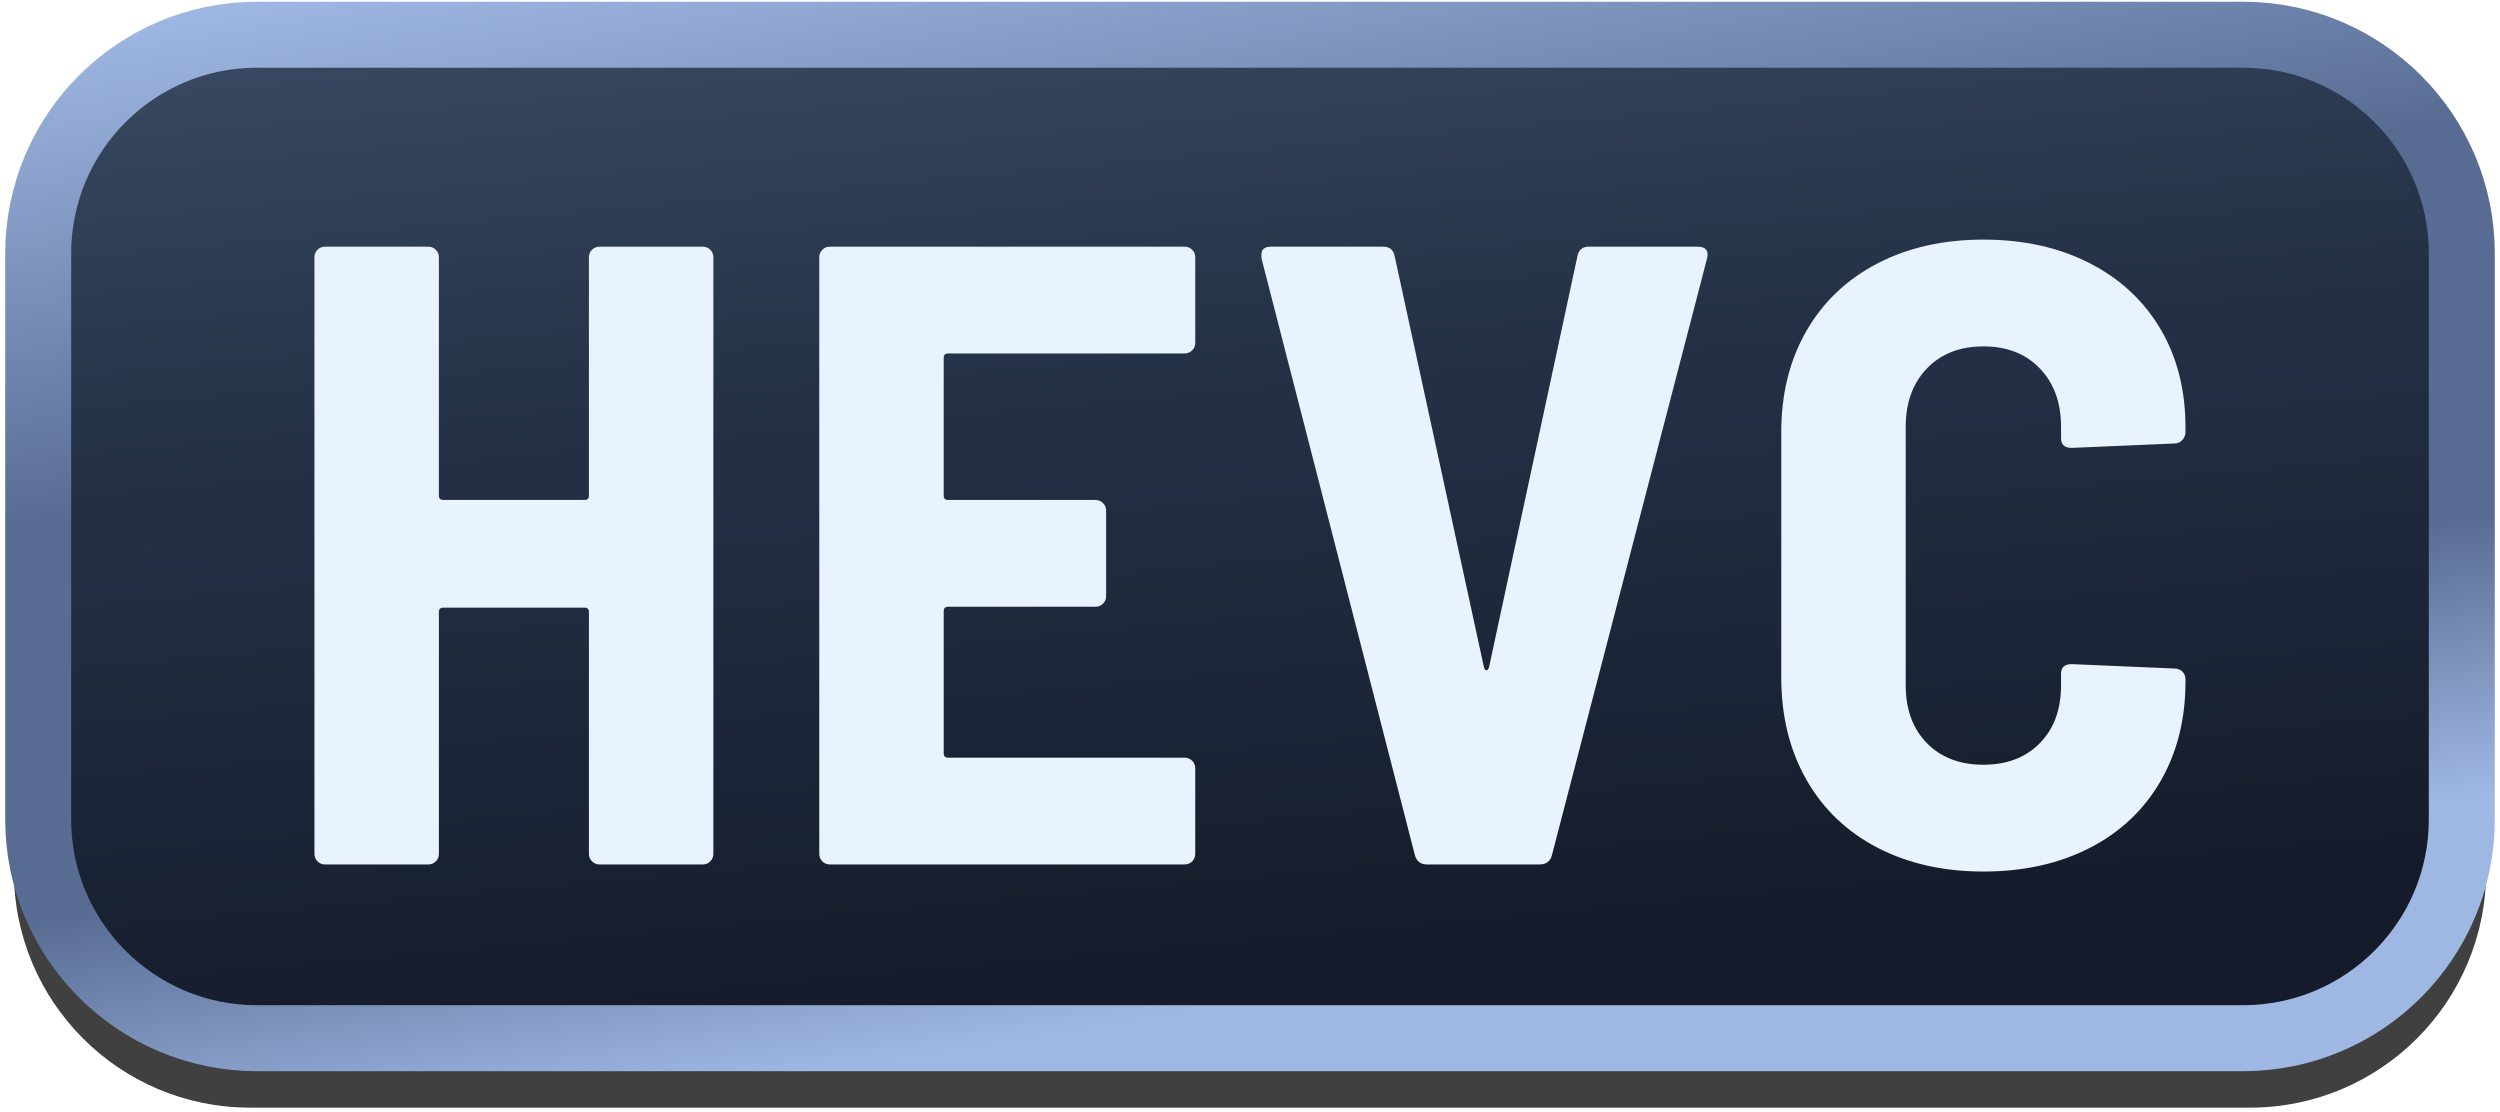
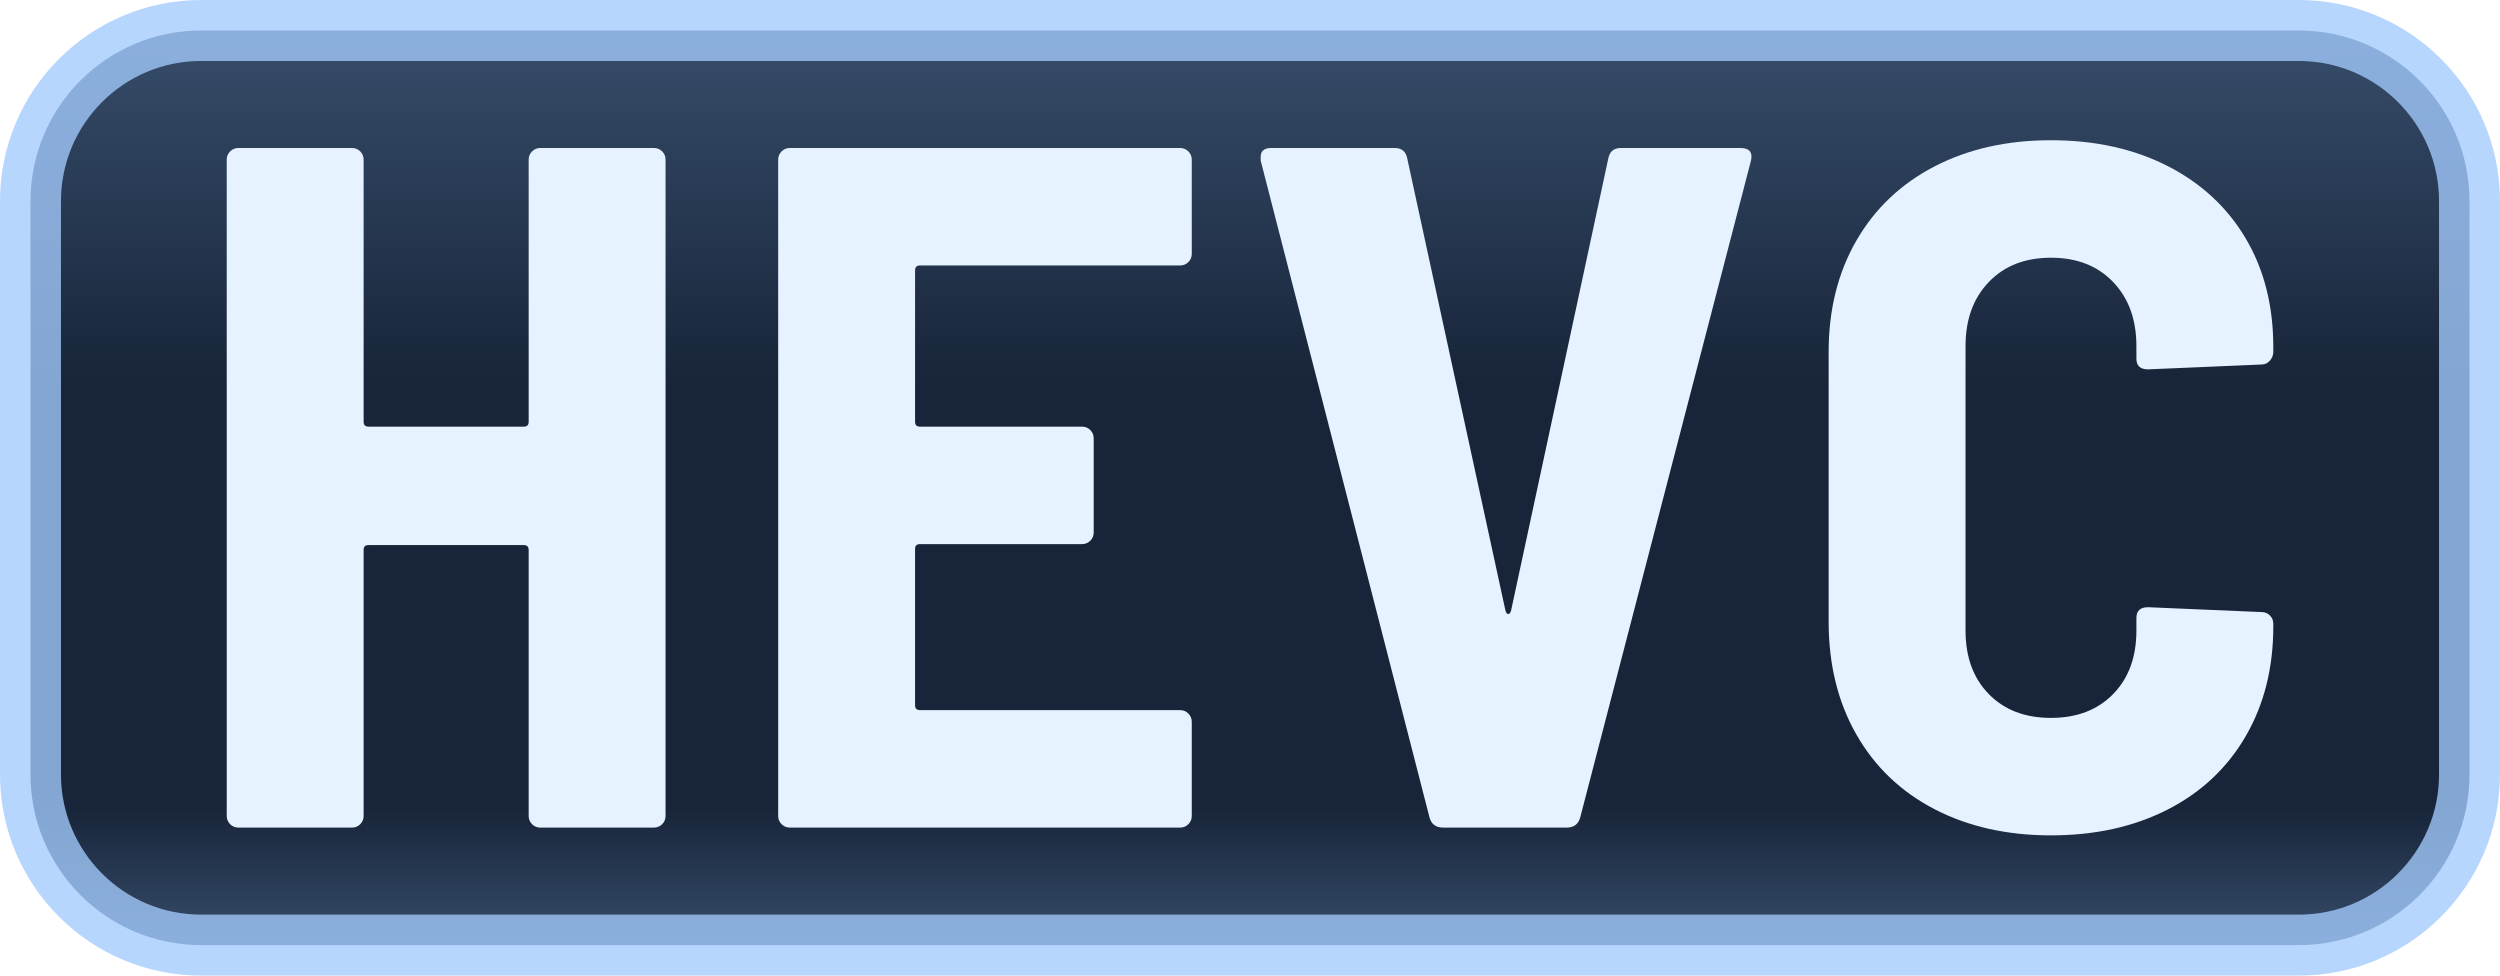
- <svg xmlns="http://www.w3.org/2000/svg" width="36" height="16" viewBox="0 0 36 16">
+ <svg xmlns="http://www.w3.org/2000/svg" width="41" height="16" viewBox="0 0 41 16">
  <defs>
-     <linearGradient id="face" x2=".22" y2="1">
-       <stop stop-color="#394B63" />
-       <stop offset=".45" stop-color="#222F44" />
-       <stop offset=".49" stop-color="#222F44" />
-       <stop offset="1" stop-color="#151B2A" />
-     </linearGradient>
-     <linearGradient id="rim" x2=".4" y2="1">
-       <stop stop-color="#9FB8E3" />
-       <stop offset=".42" stop-color="#586C93" />
-       <stop offset=".76" stop-color="#586C93" />
-       <stop offset="1" stop-color="#9FB8E3" />
-     </linearGradient>
-     <linearGradient id="sheen">
-       <stop stop-color="#FFF" stop-opacity=".44" />
-       <stop offset=".57" stop-color="#FFF" stop-opacity=".13" />
-       <stop offset="1" stop-color="#FFF" stop-opacity="0" />
+     <linearGradient id="metal" x2="0" y2="1">
+       <stop stop-color="#374D6A" />
+       <stop offset=".39" stop-color="#172439" />
+       <stop offset=".85" stop-color="#172439" />
+       <stop offset="1" stop-color="#374D6A" />
    </linearGradient>
  </defs>
-   <rect x=".2" y=".65" width="35.6" height="15.3" rx="3.4" fill="#000" opacity=".75" />
-   <rect x=".55" y=".5" width="34.9" height="14.45" rx="3.15" fill="url(#face)" stroke="url(#rim)" stroke-width=".95" />
-   <path d="M3.9 1.6h28.2" fill="none" stroke="url(#sheen)" stroke-width=".65" stroke-linecap="round" />
-   <g transform="translate(3.85433 12.44832) scale(0.012709 -0.012709)" fill="#E9F2FF">
+   <rect x=".5" y=".5" width="40" height="15" rx="2.8" fill="url(#metal)" stroke="#A3CBFE" stroke-opacity=".78" />
+   <g transform="translate(2.874581 13.57263) scale(0.015922 -0.015922)" fill="#E6F2FF">
    <path transform="translate(0)" d="M376 700H493Q498 700 501.5 696.5Q505 693 505 688V12Q505 7 501.5 3.5Q498 0 493 0H376Q371 0 367.5 3.5Q364 7 364 12V286Q364 291 359 291H199Q194 291 194 286V12Q194 7 190.5 3.5Q187 0 182 0H65Q60 0 56.5 3.5Q53 7 53 12V688Q53 693 56.5 696.5Q60 700 65 700H182Q187 700 190.5 696.5Q194 693 194 688V418Q194 413 199 413H359Q364 413 364 418V688Q364 693 367.5 696.5Q371 700 376 700Z" />
-     <path transform="translate(572)" d="M467 579H199Q194 579 194 574V418Q194 413 199 413H366Q371 413 374.5 409.5Q378 406 378 401V304Q378 299 374.5 295.5Q371 292 366 292H199Q194 292 194 287V126Q194 121 199 121H467Q472 121 475.5 117.5Q479 114 479 109V12Q479 7 475.5 3.5Q472 0 467 0H65Q60 0 56.5 3.5Q53 7 53 12V688Q53 693 56.5 696.5Q60 700 65 700H467Q472 700 475.5 696.5Q479 693 479 688V591Q479 586 475.5 582.5Q472 579 467 579Z" />
-     <path transform="translate(1101)" d="M199 10 25 687V691Q25 700 36 700H163Q174 700 176 689L277 224Q278 220 280 220Q282 220 283 224L383 689Q385 700 396 700H519Q533 700 530 687L354 10Q351 0 340 0H213Q202 0 199 10Z" />
-     <path transform="translate(1674)" d="M41 212V490Q41 555 69.5 604.5Q98 654 150 681Q202 708 270 708Q338 708 390 681.5Q442 655 470.5 607Q499 559 499 495V490Q499 485 495.5 481Q492 477 487 477L370 472Q358 472 358 483V496Q358 537 334 562Q310 587 270 587Q230 587 206 562Q182 537 182 496V203Q182 162 206 137.5Q230 113 270 113Q310 113 334 137.5Q358 162 358 203V216Q358 227 370 227L487 222Q492 222 495.5 218.5Q499 215 499 210V207Q499 143 470.5 94Q442 45 390 18.5Q338 -8 270 -8Q202 -8 150 19Q98 46 69.5 96Q41 146 41 212Z" />
+     <path transform="translate(568)" d="M467 579H199Q194 579 194 574V418Q194 413 199 413H366Q371 413 374.5 409.5Q378 406 378 401V304Q378 299 374.5 295.5Q371 292 366 292H199Q194 292 194 287V126Q194 121 199 121H467Q472 121 475.5 117.5Q479 114 479 109V12Q479 7 475.5 3.5Q472 0 467 0H65Q60 0 56.5 3.5Q53 7 53 12V688Q53 693 56.5 696.5Q60 700 65 700H467Q472 700 475.5 696.5Q479 693 479 688V591Q479 586 475.5 582.5Q472 579 467 579Z" />
+     <path transform="translate(1093)" d="M199 10 25 687V691Q25 700 36 700H163Q174 700 176 689L277 224Q278 220 280 220Q282 220 283 224L383 689Q385 700 396 700H519Q533 700 530 687L354 10Q351 0 340 0H213Q202 0 199 10Z" />
+     <path transform="translate(1662)" d="M41 212V490Q41 555 69.5 604.5Q98 654 150 681Q202 708 270 708Q338 708 390 681.5Q442 655 470.5 607Q499 559 499 495V490Q499 485 495.5 481Q492 477 487 477L370 472Q358 472 358 483V496Q358 537 334 562Q310 587 270 587Q230 587 206 562Q182 537 182 496V203Q182 162 206 137.5Q230 113 270 113Q310 113 334 137.5Q358 162 358 203V216Q358 227 370 227L487 222Q492 222 495.5 218.5Q499 215 499 210V207Q499 143 470.5 94Q442 45 390 18.5Q338 -8 270 -8Q202 -8 150 19Q98 46 69.5 96Q41 146 41 212Z" />
  </g>
</svg>
